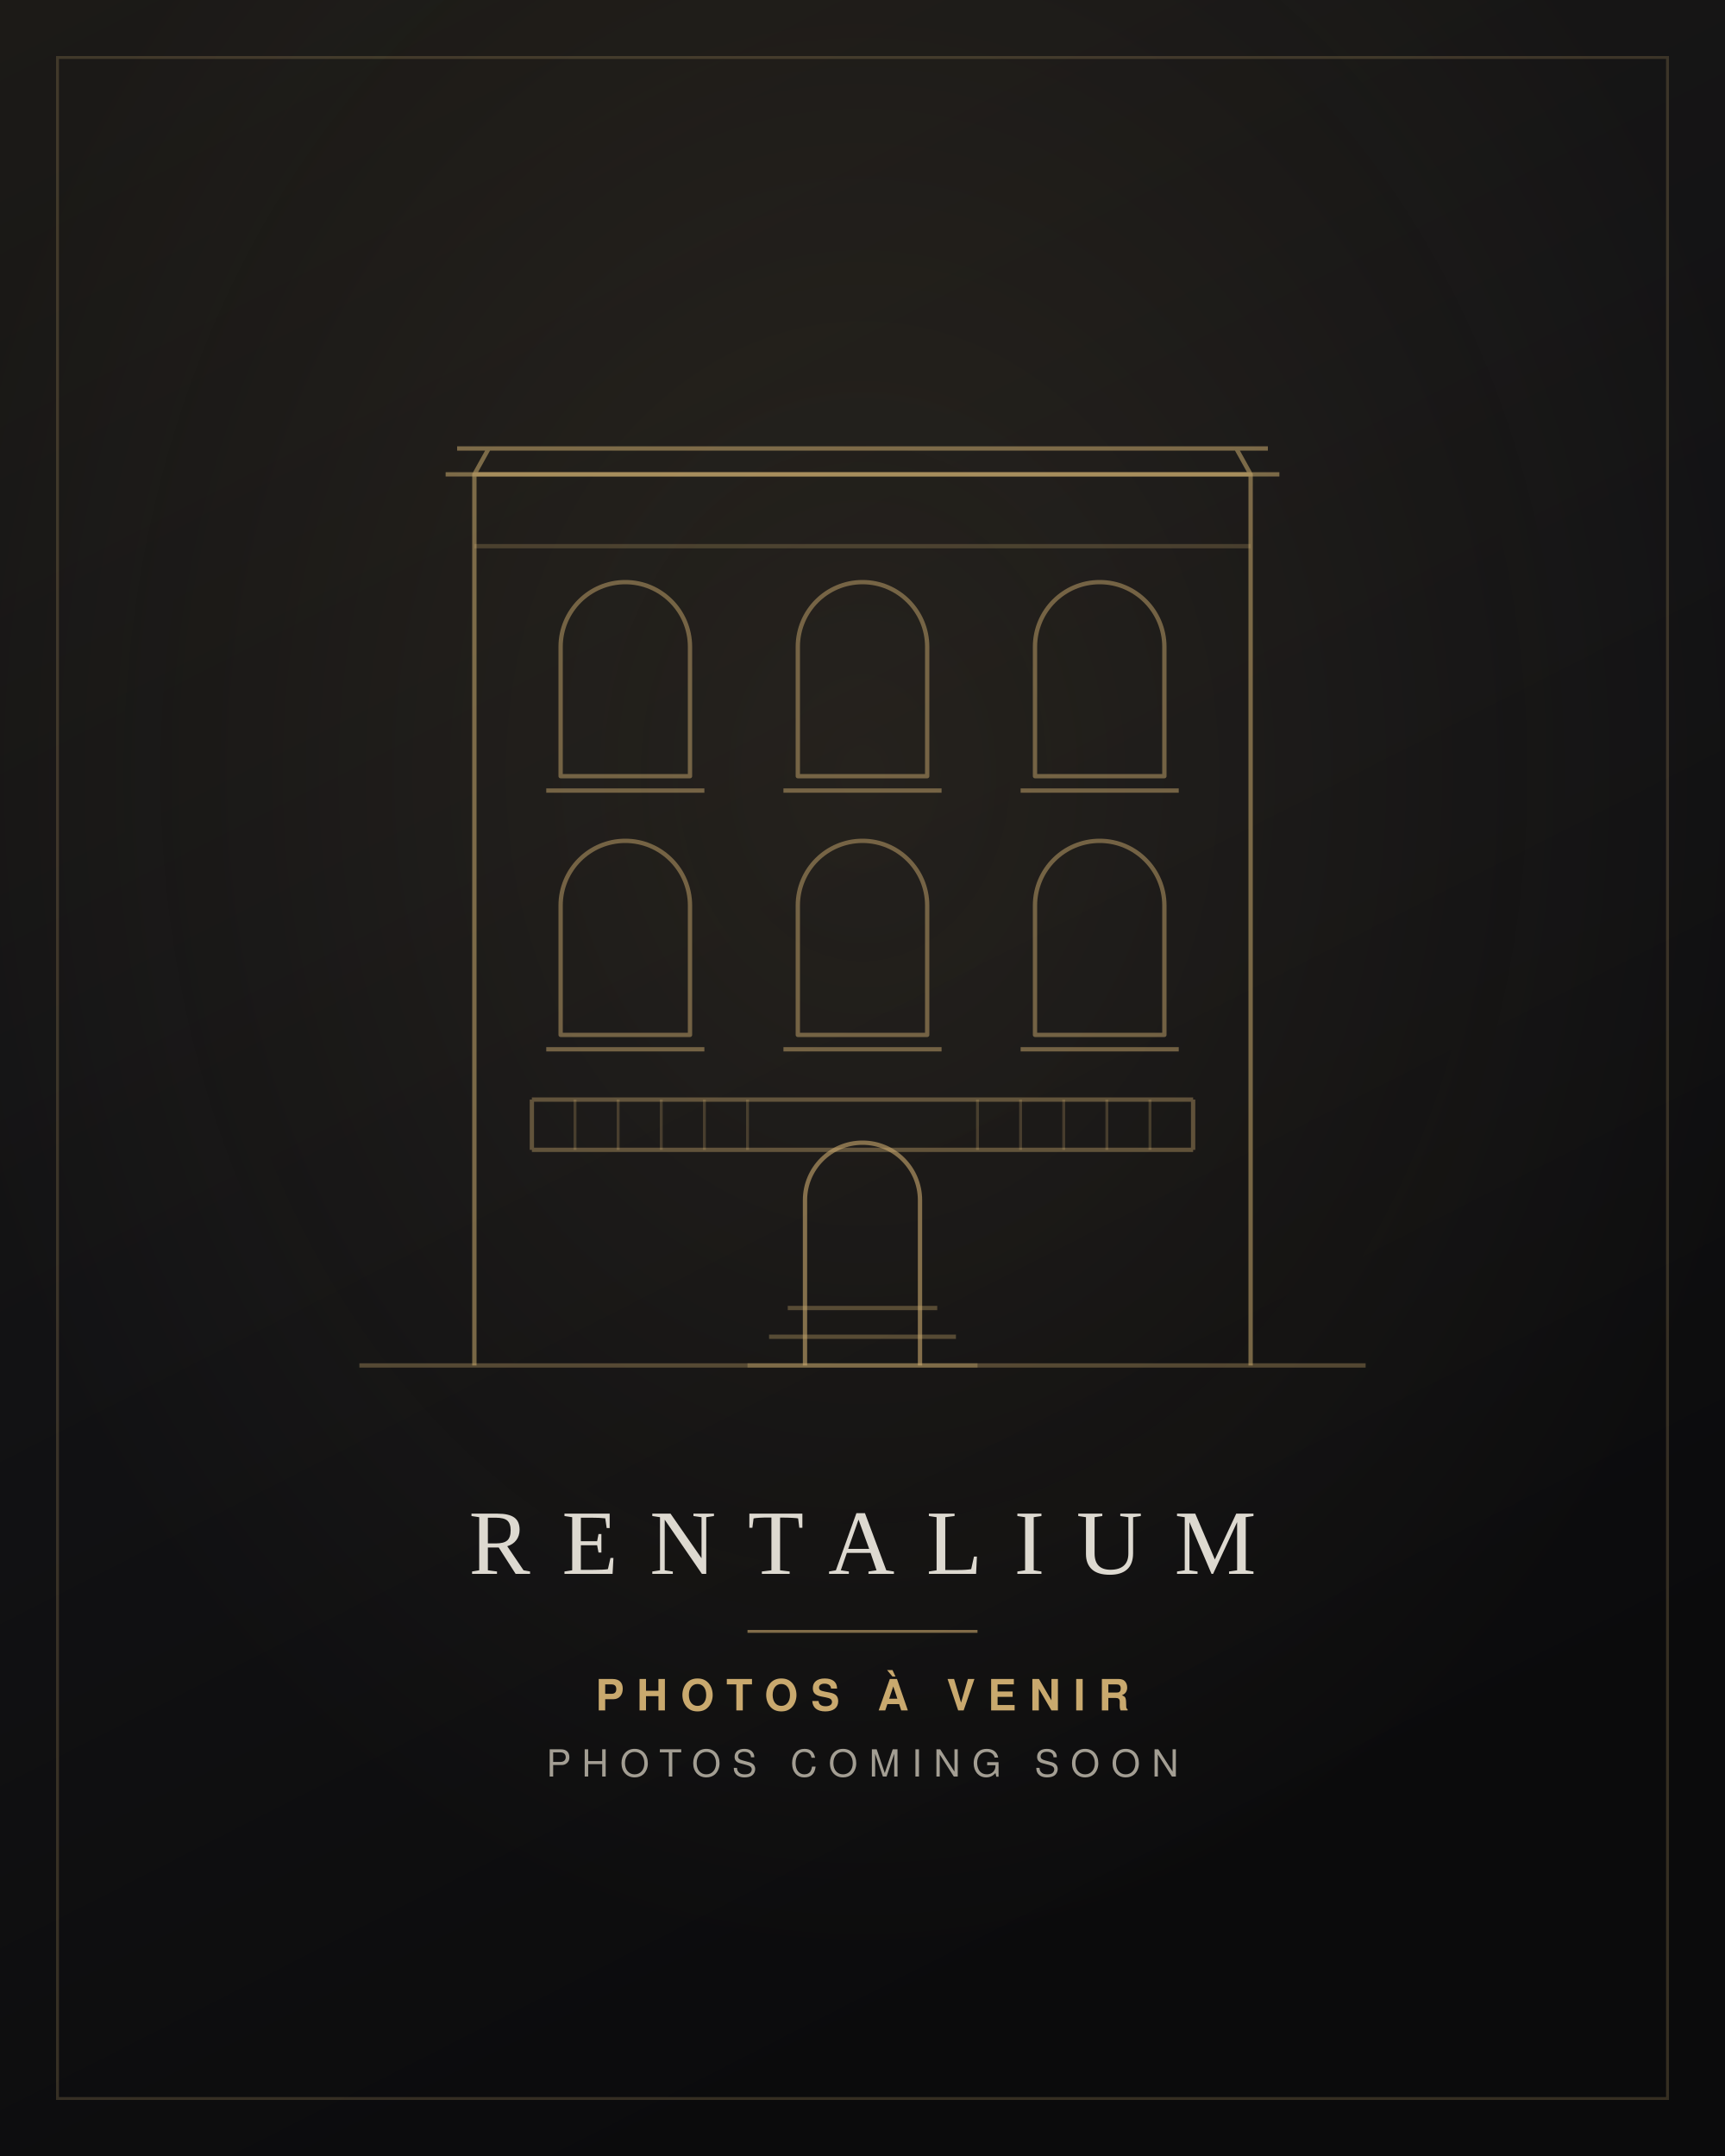
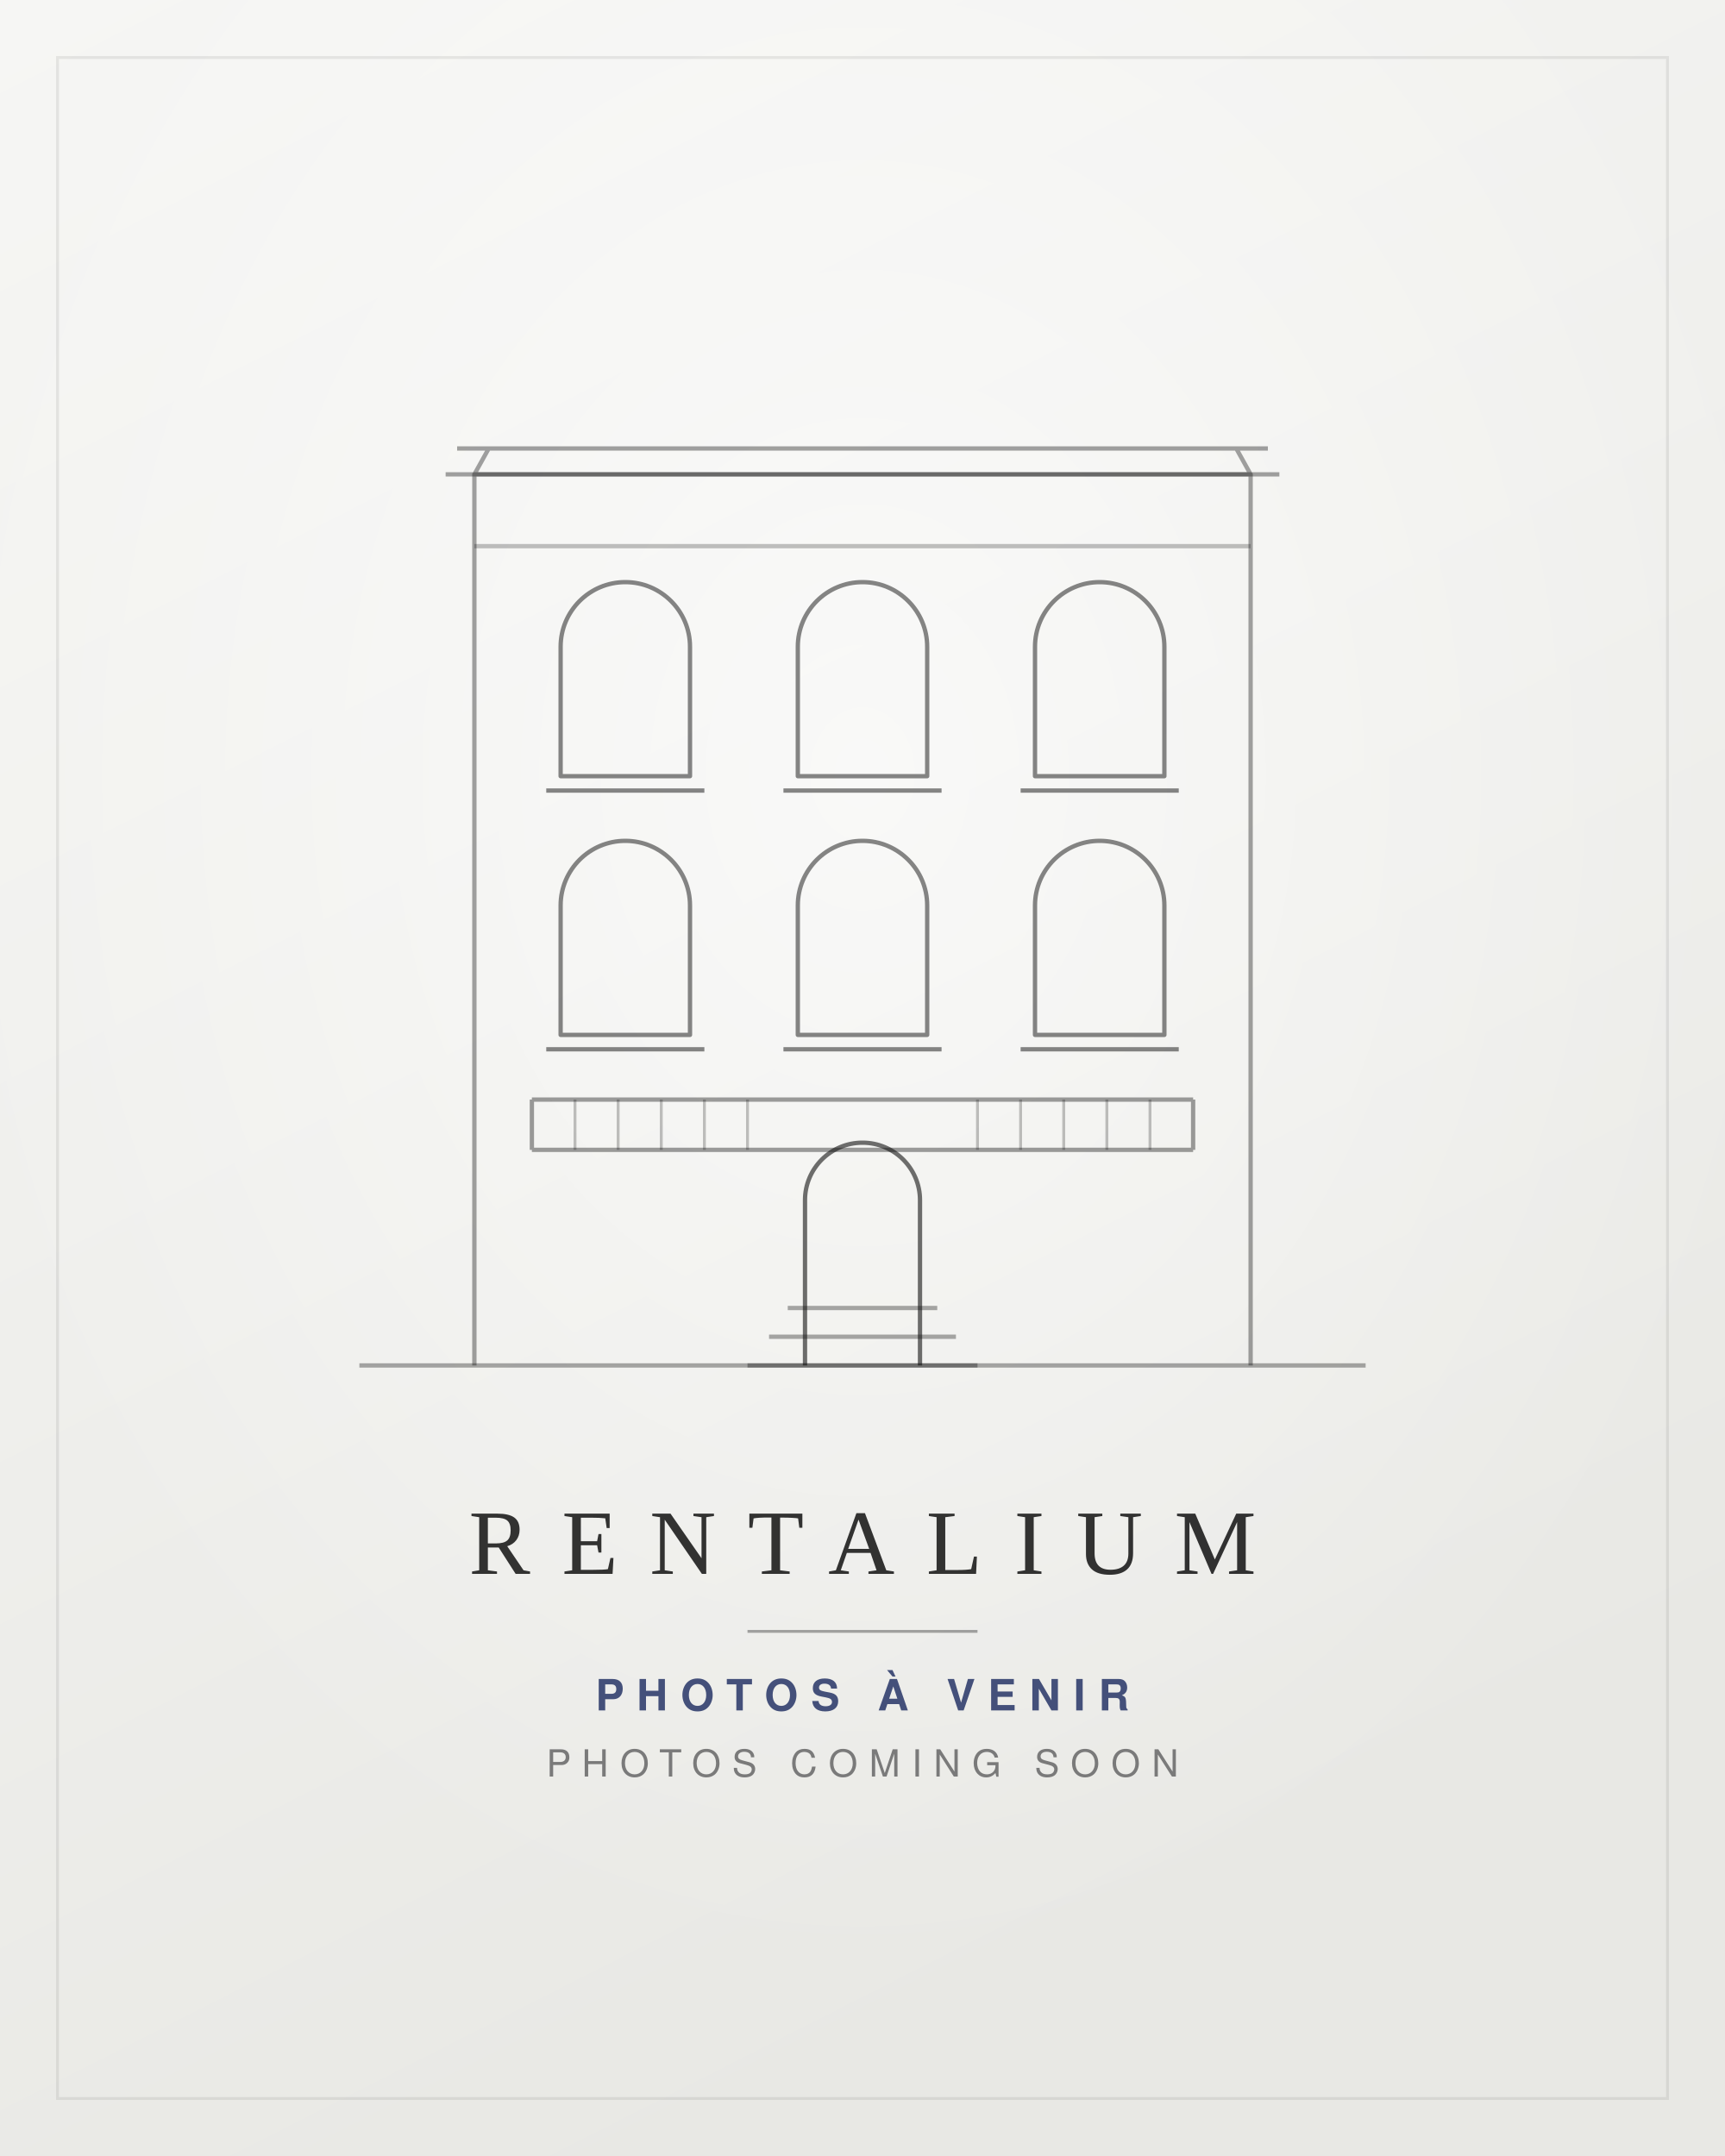
<svg xmlns="http://www.w3.org/2000/svg" viewBox="0 0 1200 1500" preserveAspectRatio="xMidYMid slice">
  <defs>
    <linearGradient id="bg" x1="0" y1="0" x2="0.4" y2="1">
-       <stop offset="0" stop-color="#1c1a17" />
-       <stop offset="0.55" stop-color="#121214" />
-       <stop offset="1" stop-color="#0b0b0c" />
+       <stop offset="0" stop-color="#f6f6f4" />
+       <stop offset="0.55" stop-color="#efefec" />
+       <stop offset="1" stop-color="#e8e8e4" />
    </linearGradient>
    <radialGradient id="glow" cx="0.5" cy="0.36" r="0.55">
-       <stop offset="0" stop-color="#c9a96e" stop-opacity="0.10" />
-       <stop offset="1" stop-color="#c9a96e" stop-opacity="0" />
+       <stop offset="0" stop-color="#ffffff" stop-opacity="0.6" />
+       <stop offset="1" stop-color="#ffffff" stop-opacity="0" />
    </radialGradient>
  </defs>
  <rect width="1200" height="1500" fill="url(#bg)" />
  <rect width="1200" height="1500" fill="url(#glow)" />
-   <rect x="40" y="40" width="1120" height="1420" fill="none" stroke="#c9a96e" stroke-opacity="0.22" stroke-width="2" />
-   <g fill="none" stroke="#c9a96e" stroke-opacity="0.55" stroke-width="3" stroke-linejoin="round" transform="translate(0,-140)">
+   <rect x="40" y="40" width="1120" height="1420" fill="none" stroke="#111111" stroke-opacity="0.08" stroke-width="2" />
+   <g fill="none" stroke="#111111" stroke-opacity="0.38" stroke-width="3" stroke-linejoin="round" transform="translate(0,-140)">
    <path d="M330 1090 V470 H870 V1090" />
    <path d="M310 470 H890 M318 452 H882 M330 470 L340 452 M870 470 L860 452" />
    <path d="M330 520 H870" stroke-opacity="0.25" />
    <g stroke-opacity="0.5">
      <path d="M390 680 V590 A45 45 0 0 1 480 590 V680 Z M555 680 V590 A45 45 0 0 1 645 590 V680 Z M720 680 V590 A45 45 0 0 1 810 590 V680 Z" />
      <path d="M390 860 V770 A45 45 0 0 1 480 770 V860 Z M555 860 V770 A45 45 0 0 1 645 770 V860 Z M720 860 V770 A45 45 0 0 1 810 770 V860 Z" />
      <path d="M380 690 H490 M545 690 H655 M710 690 H820 M380 870 H490 M545 870 H655 M710 870 H820" />
    </g>
    <path d="M560 1090 V975 A40 40 0 0 1 640 975 V1090" stroke-opacity="0.6" />
    <path d="M520 1090 H680 M535 1070 H665 M548 1050 H652" stroke-opacity="0.35" />
    <path d="M370 940 H830 M370 940 V905 M830 940 V905 M370 905 H830" stroke-opacity="0.4" />
    <path d="M400 905 V940 M430 905 V940 M460 905 V940 M490 905 V940 M520 905 V940 M680 905 V940 M710 905 V940 M740 905 V940 M770 905 V940 M800 905 V940" stroke-opacity="0.25" stroke-width="2" />
    <path d="M250 1090 H950" stroke-opacity="0.35" />
  </g>
-   <text x="600" y="1095" text-anchor="middle" fill="#f3eee4" fill-opacity="0.9" font-family="Marcellus, 'Didot', 'Bodoni 72', Georgia, 'Times New Roman', serif" font-size="64" letter-spacing="22">RENTALIUM</text>
-   <path d="M520 1135 H680" stroke="#c9a96e" stroke-opacity="0.6" stroke-width="2" />
-   <text x="600" y="1190" text-anchor="middle" fill="#c9a96e" font-family="'Helvetica Neue', Helvetica, Arial, sans-serif" font-size="30" font-weight="600" letter-spacing="9">PHOTOS À VENIR</text>
-   <text x="600" y="1236" text-anchor="middle" fill="#a39e93" font-family="'Helvetica Neue', Helvetica, Arial, sans-serif" font-size="26" letter-spacing="8">PHOTOS COMING SOON</text>
+   <text x="600" y="1095" text-anchor="middle" fill="#111111" fill-opacity="0.85" font-family="Marcellus, 'Didot', 'Bodoni 72', Georgia, 'Times New Roman', serif" font-size="64" letter-spacing="22">RENTALIUM</text>
+   <path d="M520 1135 H680" stroke="#111111" stroke-opacity="0.35" stroke-width="2" />
+   <text x="600" y="1190" text-anchor="middle" fill="#44507a" font-family="'Helvetica Neue', Helvetica, Arial, sans-serif" font-size="30" font-weight="600" letter-spacing="9">PHOTOS À VENIR</text>
+   <text x="600" y="1236" text-anchor="middle" fill="#7a7a7a" font-family="'Helvetica Neue', Helvetica, Arial, sans-serif" font-size="26" letter-spacing="8">PHOTOS COMING SOON</text>
</svg>
